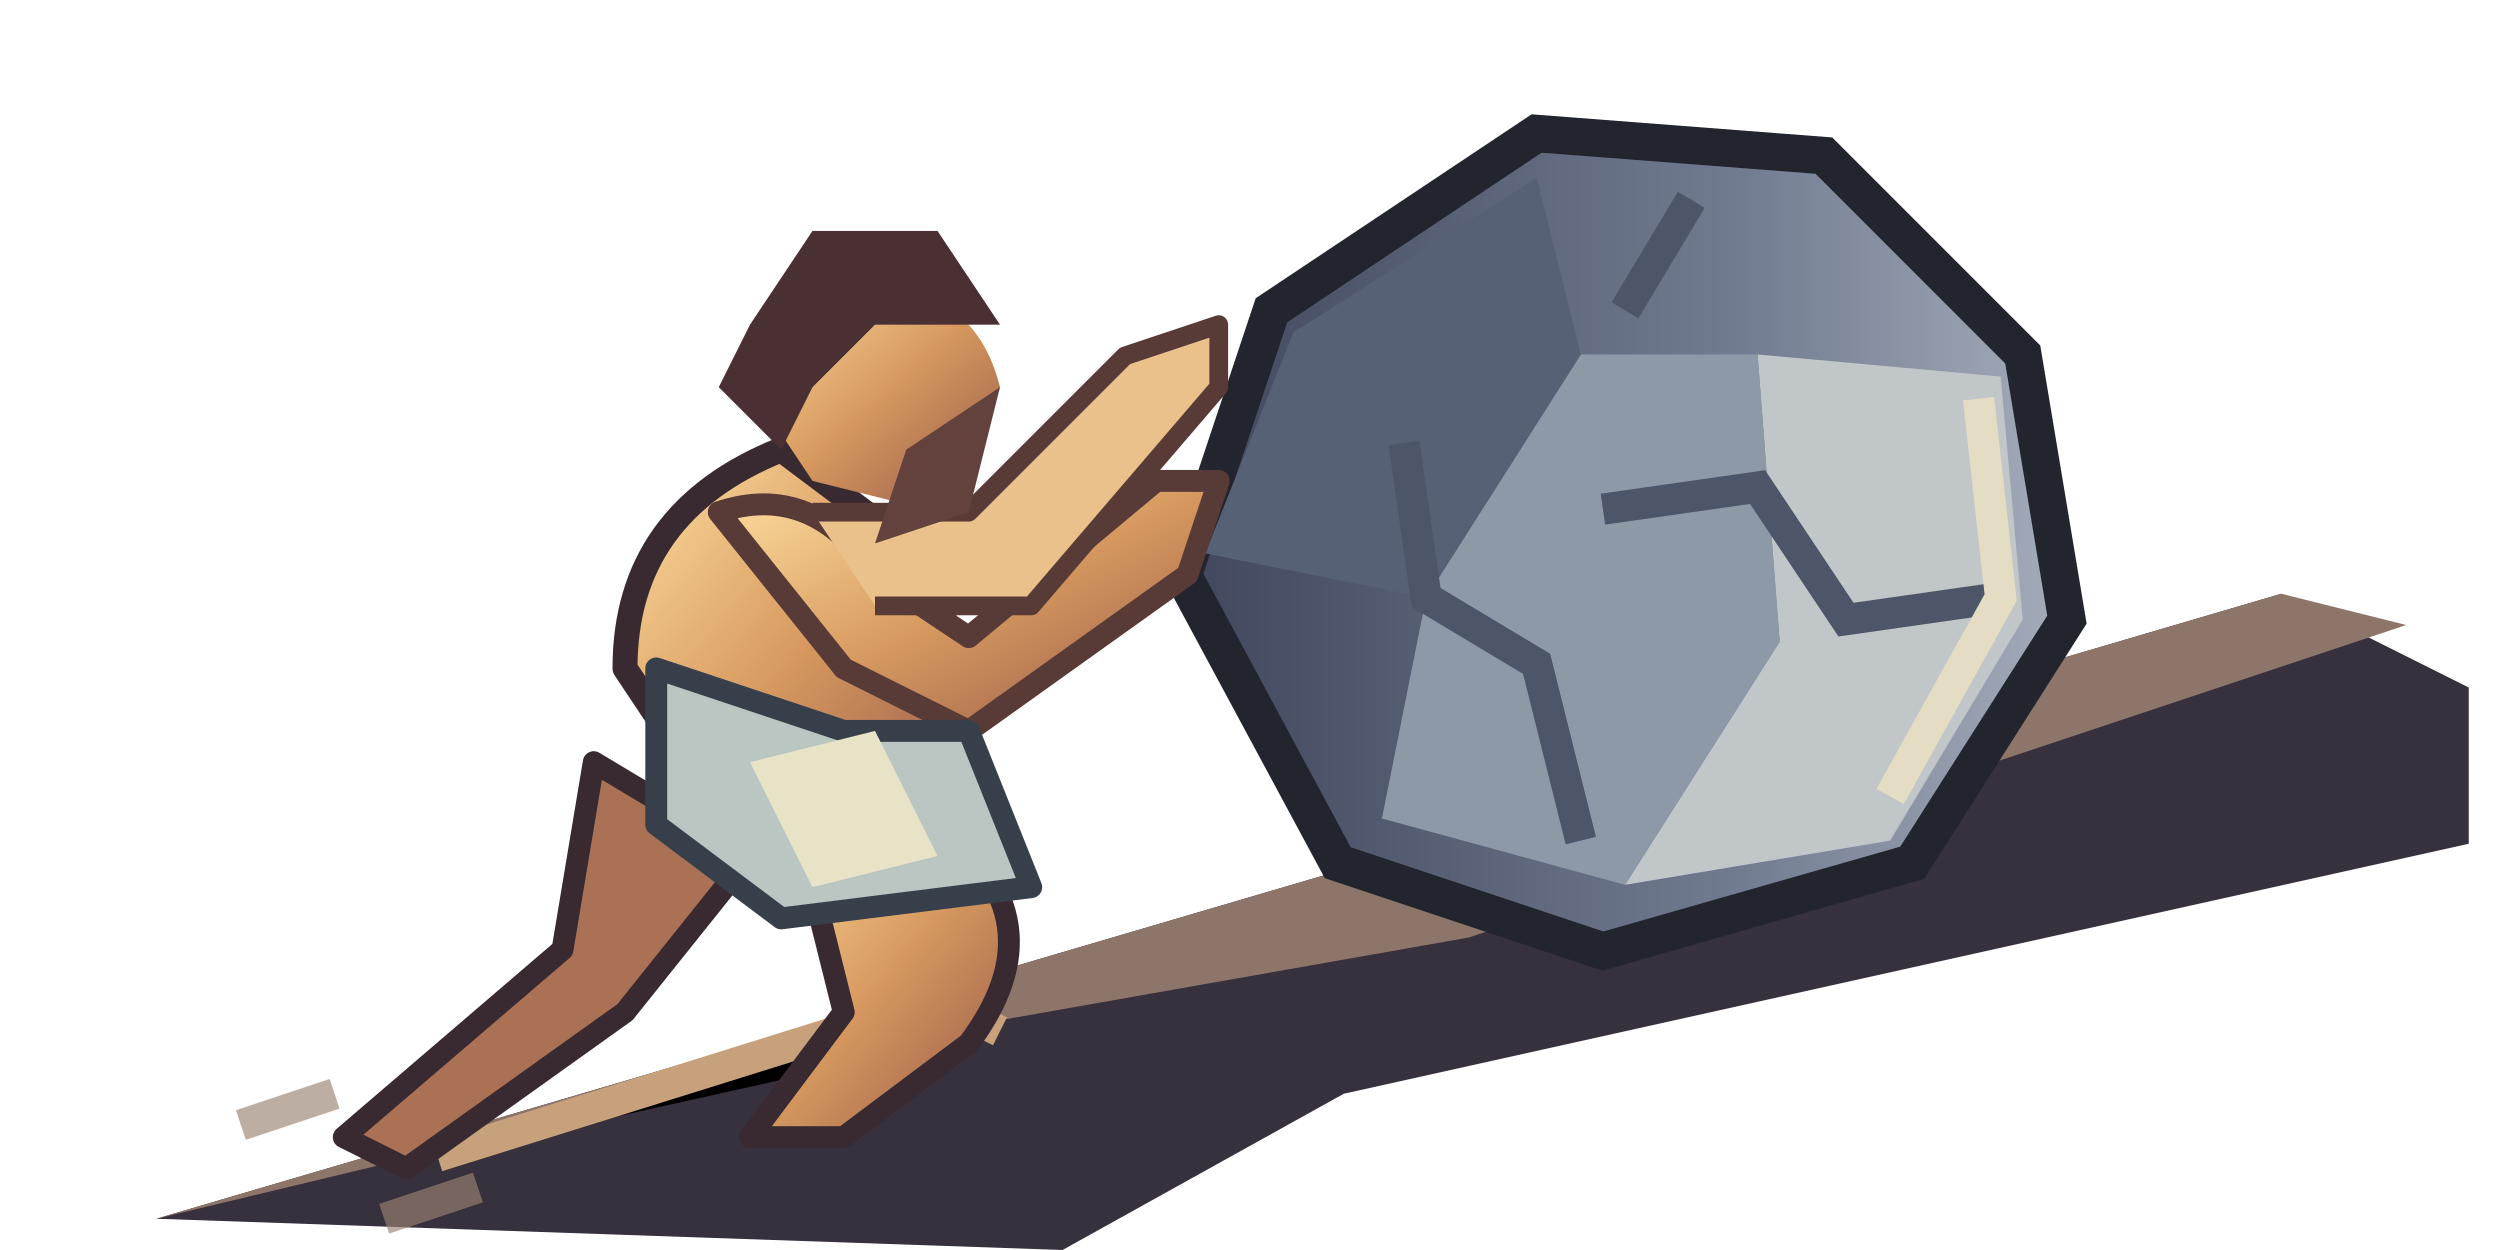
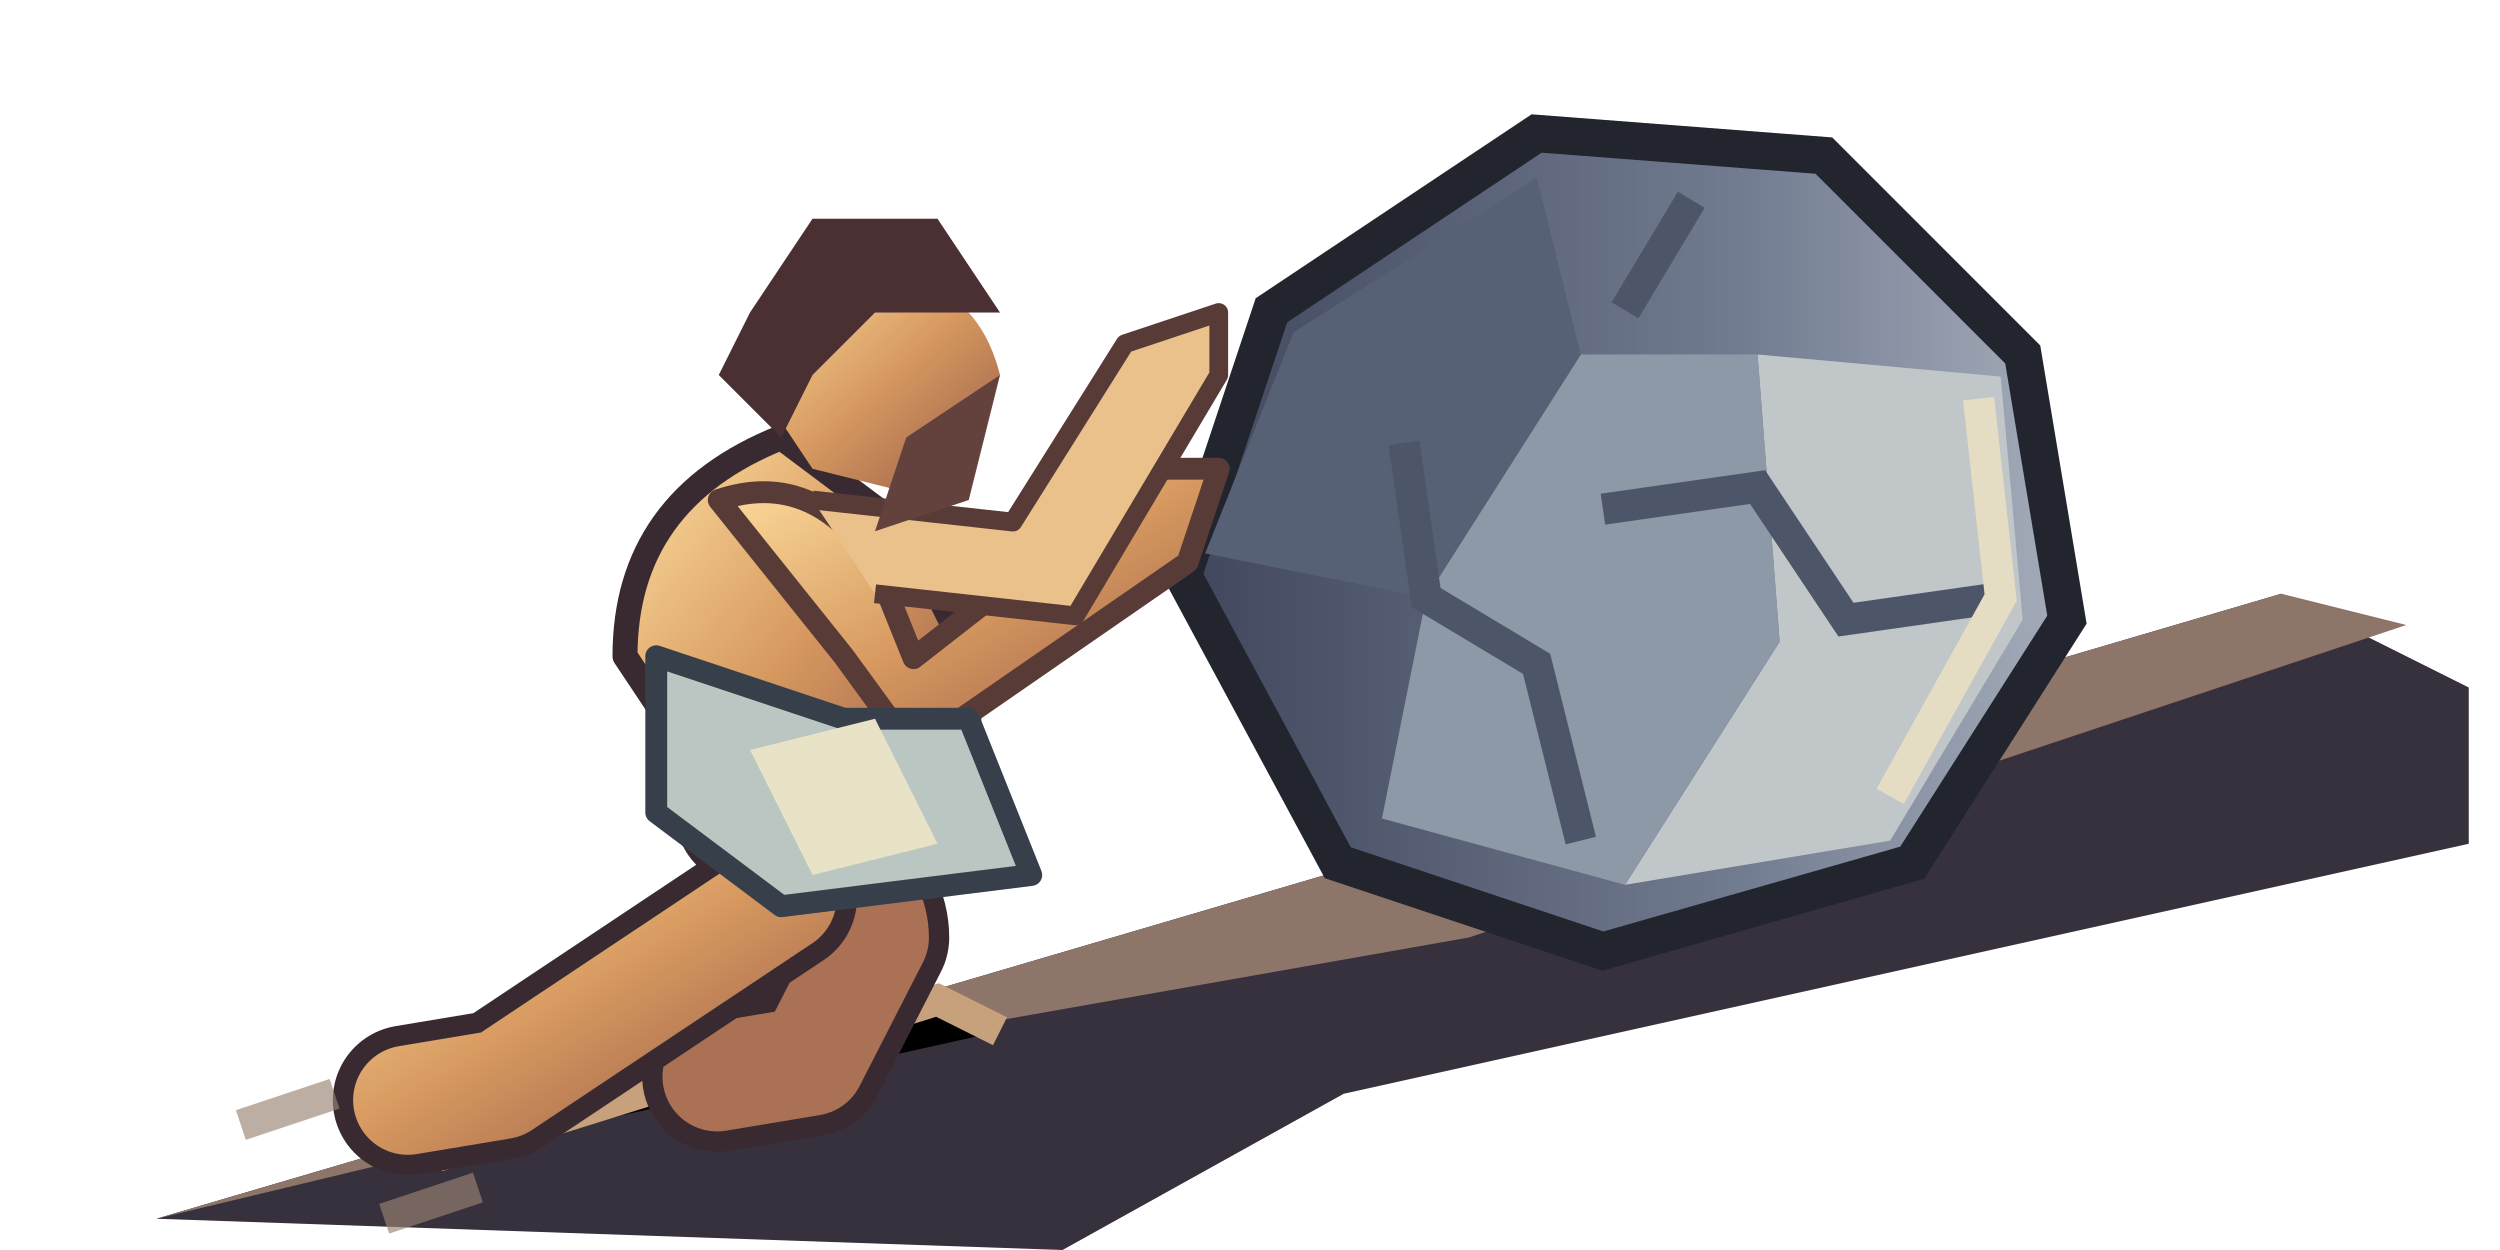
<svg xmlns="http://www.w3.org/2000/svg" width="80" height="40" viewBox="0 0 80 40">
  <defs>
    <linearGradient id="fire" x1="0%" y1="100%" x2="20%" y2="0%">
      <stop stop-color="#ffe595" />
      <stop offset=".42" stop-color="#ffb638" />
      <stop offset=".75" stop-color="#ff6026" />
      <stop offset="1" stop-color="#ca2926" />
    </linearGradient>
    <linearGradient id="stone" x2="100%" y2="100%">
      <stop stop-color="#bdc4ce" />
      <stop offset=".4" stop-color="#727c91" />
      <stop offset="1" stop-color="#33394e" />
    </linearGradient>
    <linearGradient id="skin" x2="100%" y2="100%">
      <stop stop-color="#ffe0a1" />
      <stop offset=".5" stop-color="#d7995f" />
      <stop offset="1" stop-color="#925548" />
    </linearGradient>
    <radialGradient id="glow">
      <stop stop-color="#ff8c27" stop-opacity=".24" />
      <stop offset="1" stop-color="#ff5a1d" stop-opacity="0" />
    </radialGradient>
  </defs>
  <path d="M5 39 L73 19 L79 22 L79 27 L43 35 L34 40Z" fill="#37313e" />
  <path d="M5 39 L73 19 L77 20 L47 30 L30 33Z" fill="#8e7569" />
  <path d="M14 37 L30 32 L32 33 M47 28 L64 23" stroke="#c6a17b" stroke-width="1" />
  <g transform="translate(52 17) rotate(135.0)">
    <path d="M-13 -5 L-8 -12 L1 -14 L10 -9 L14 -1 L11 9 L3 13 L-7 11 L-13 4Z" fill="url(#stone)" stroke="#22242e" stroke-width="1.2" />
    <path d="M-12 -5 L-7 -11 L1 -13 L8 -8 L-1 -6 L-7 1Z" fill="#c1c6c9" />
    <path d="M-7 1 L-1 -6 L8 -8 L12 -1 L6 3 L-3 5Z" fill="#8e99a8" />
    <path d="M-3 5 L6 3 L10 9 L3 12 L-6 10Z" fill="#566176" />
    <path d="M-7 -10 L-3 -7 L-4 -2 L0 1 M8 -6 L5 -1 L6 3 L3 7 M-9 6 L-5 5" stroke="#4d5569" stroke-width="1" fill="none" />
    <path d="M-11 -5 L-7 -10 L0 -12" stroke="#e4ddc4" stroke-width="1" fill="none" />
  </g>
-   <g transform="translate(0 0.3889087)" stroke-linejoin="round">
-     <path d="M24 27 L20 32.0 L13 37 L11 36 L18 30 L19 24Z" fill="#ab7155" stroke="#392a32" stroke-width=".7" />
-     <path d="M30 26 Q34 29 31 33 L27 36 L24 36 L27 32 L26 28Z" fill="url(#skin)" stroke="#392a32" stroke-width=".7" />
+   <g transform="translate(0 -1.4695761589768238e-16)" stroke-linejoin="round">
+     <path d="M24 26 Q27.975 28.0 27.975 30.0 L25.95 33.955 l-3 .5" stroke="#392a32" stroke-width="4.8" fill="none" stroke-linecap="round" />
+     <path d="M24 26 Q27.975 28.0 27.975 30.0 L25.95 33.955 l-3 .5" stroke="#ab7155" stroke-width="3.5" fill="none" stroke-linecap="round" />
+     <path d="M28 26 Q25.025 26.727 25.025 28.727 L16.05 34.704 l-3 .5" stroke="#392a32" stroke-width="4.8" fill="none" stroke-linecap="round" />
+     <path d="M28 26 Q25.025 26.727 25.025 28.727 L16.05 34.704 l-3 .5" stroke="url(#skin)" stroke-width="3.5" fill="none" stroke-linecap="round" />
    <path d="M25 14 Q20 16 20 21 L24 27 L31 26 L31 21 L29 17Z" fill="url(#skin)" stroke="#392a32" stroke-width=".8" />
-     <path d="M23 16 Q26 15 28 18 L31 20 L37 15 L39 15 L38 18 L31 23 L27 21Z" fill="url(#skin)" stroke="#583a37" stroke-width=".7" />
-     <path d="M26 16 L31 16 L36 11 L39 10 L39 12 L33 19 L28 19" fill="#eac18a" stroke="#583a37" stroke-width=".6" />
+     <path d="M23 16 Q26 15 28 18 L29.232 21.061 L37 15 L39 15 L38 18 L29.232 24.061 L27 21Z" fill="url(#skin)" stroke="#583a37" stroke-width=".7" />
+     <path d="M26 16 L32.414 16.707 L36 11 L39 10 L39 12 L34.414 19.707 L28 19" fill="#eac18a" stroke="#583a37" stroke-width=".6" />
    <path d="M21 21 L27 23 L31 23 L33 28 L25 29 L21 26Z" fill="#bac6c2" stroke="#37404a" stroke-width=".7" />
    <path d="M24 24 L26 28 L30 27 L28 23Z" fill="#e8e3c7" />
    <path d="M26 9 Q31 8 32 12 L30 16 L26 15 L24 12Z" fill="url(#skin)" />
    <path d="M24 10 L26 7 L30 7 L32 10 L28 10 L26 12 L25 14 L23 12Z" fill="#4a3033" />
    <path d="M29 14 L32 12 L31 16 L28 17Z" fill="#63413c" />
  </g>
  <path d="M10.707 35 l-3 1 M15.293 38 l-3 1" stroke="#9a8372" stroke-width="1" opacity=".65" />
</svg>
